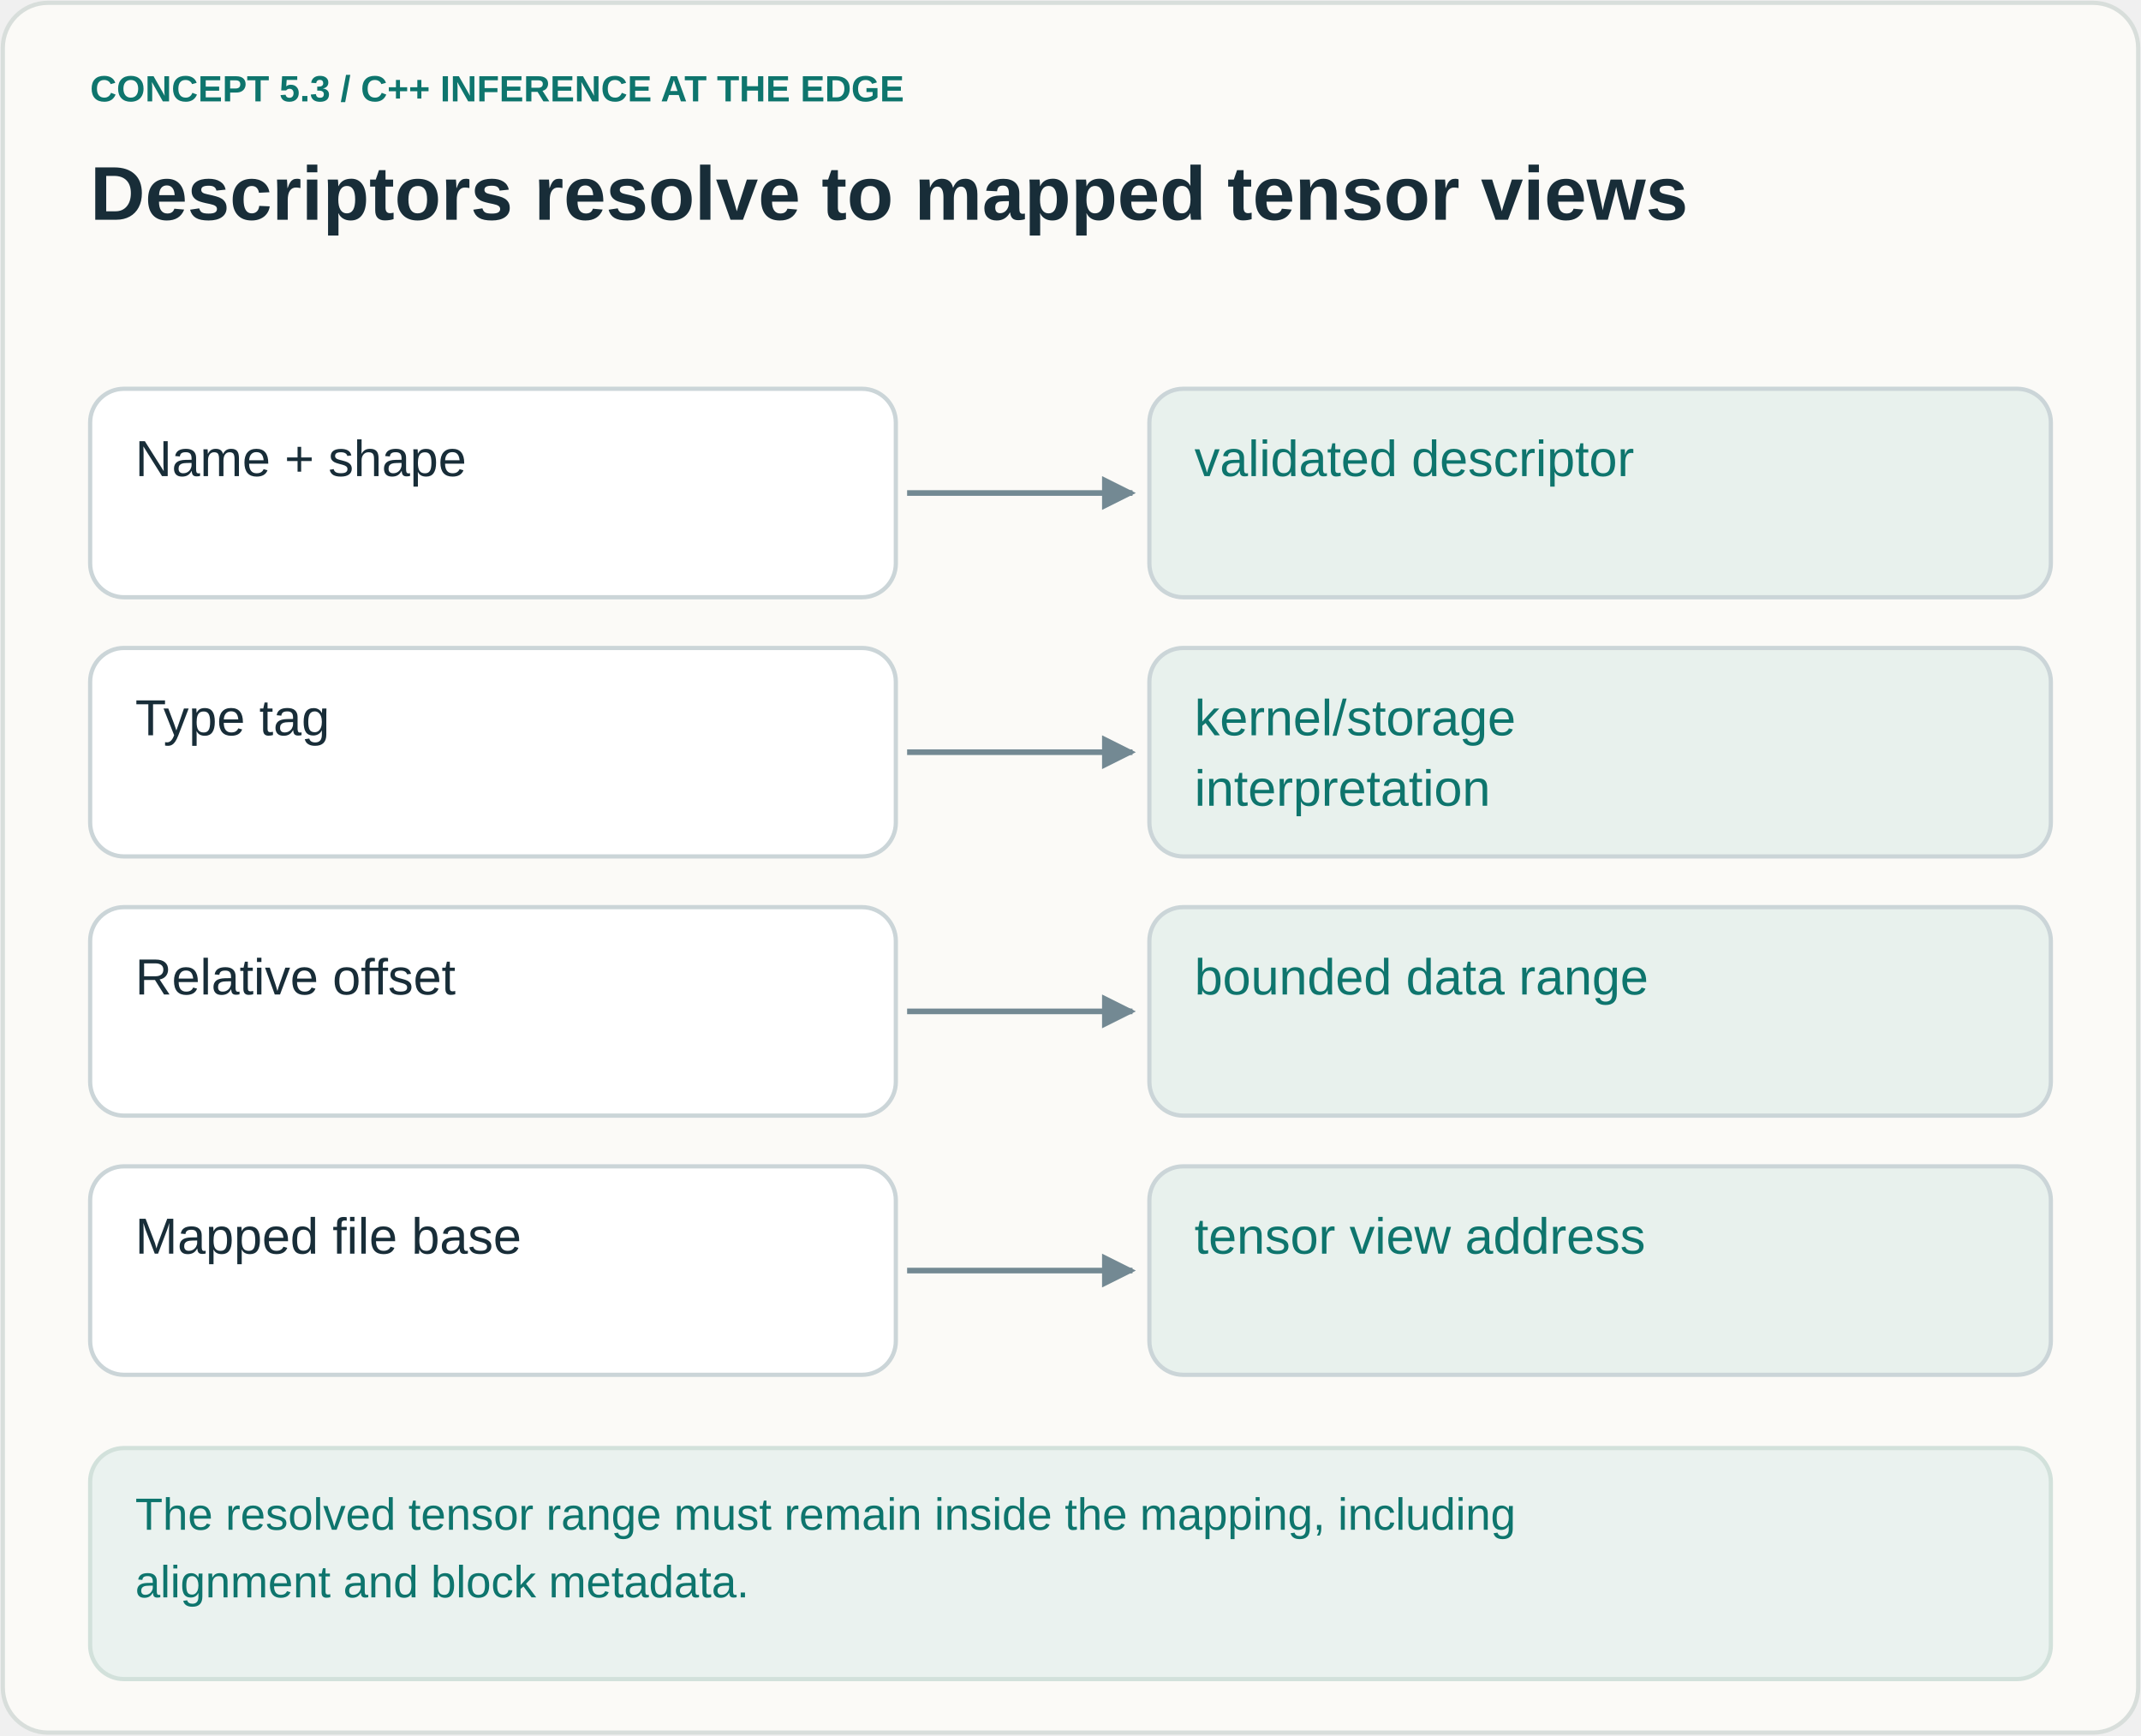
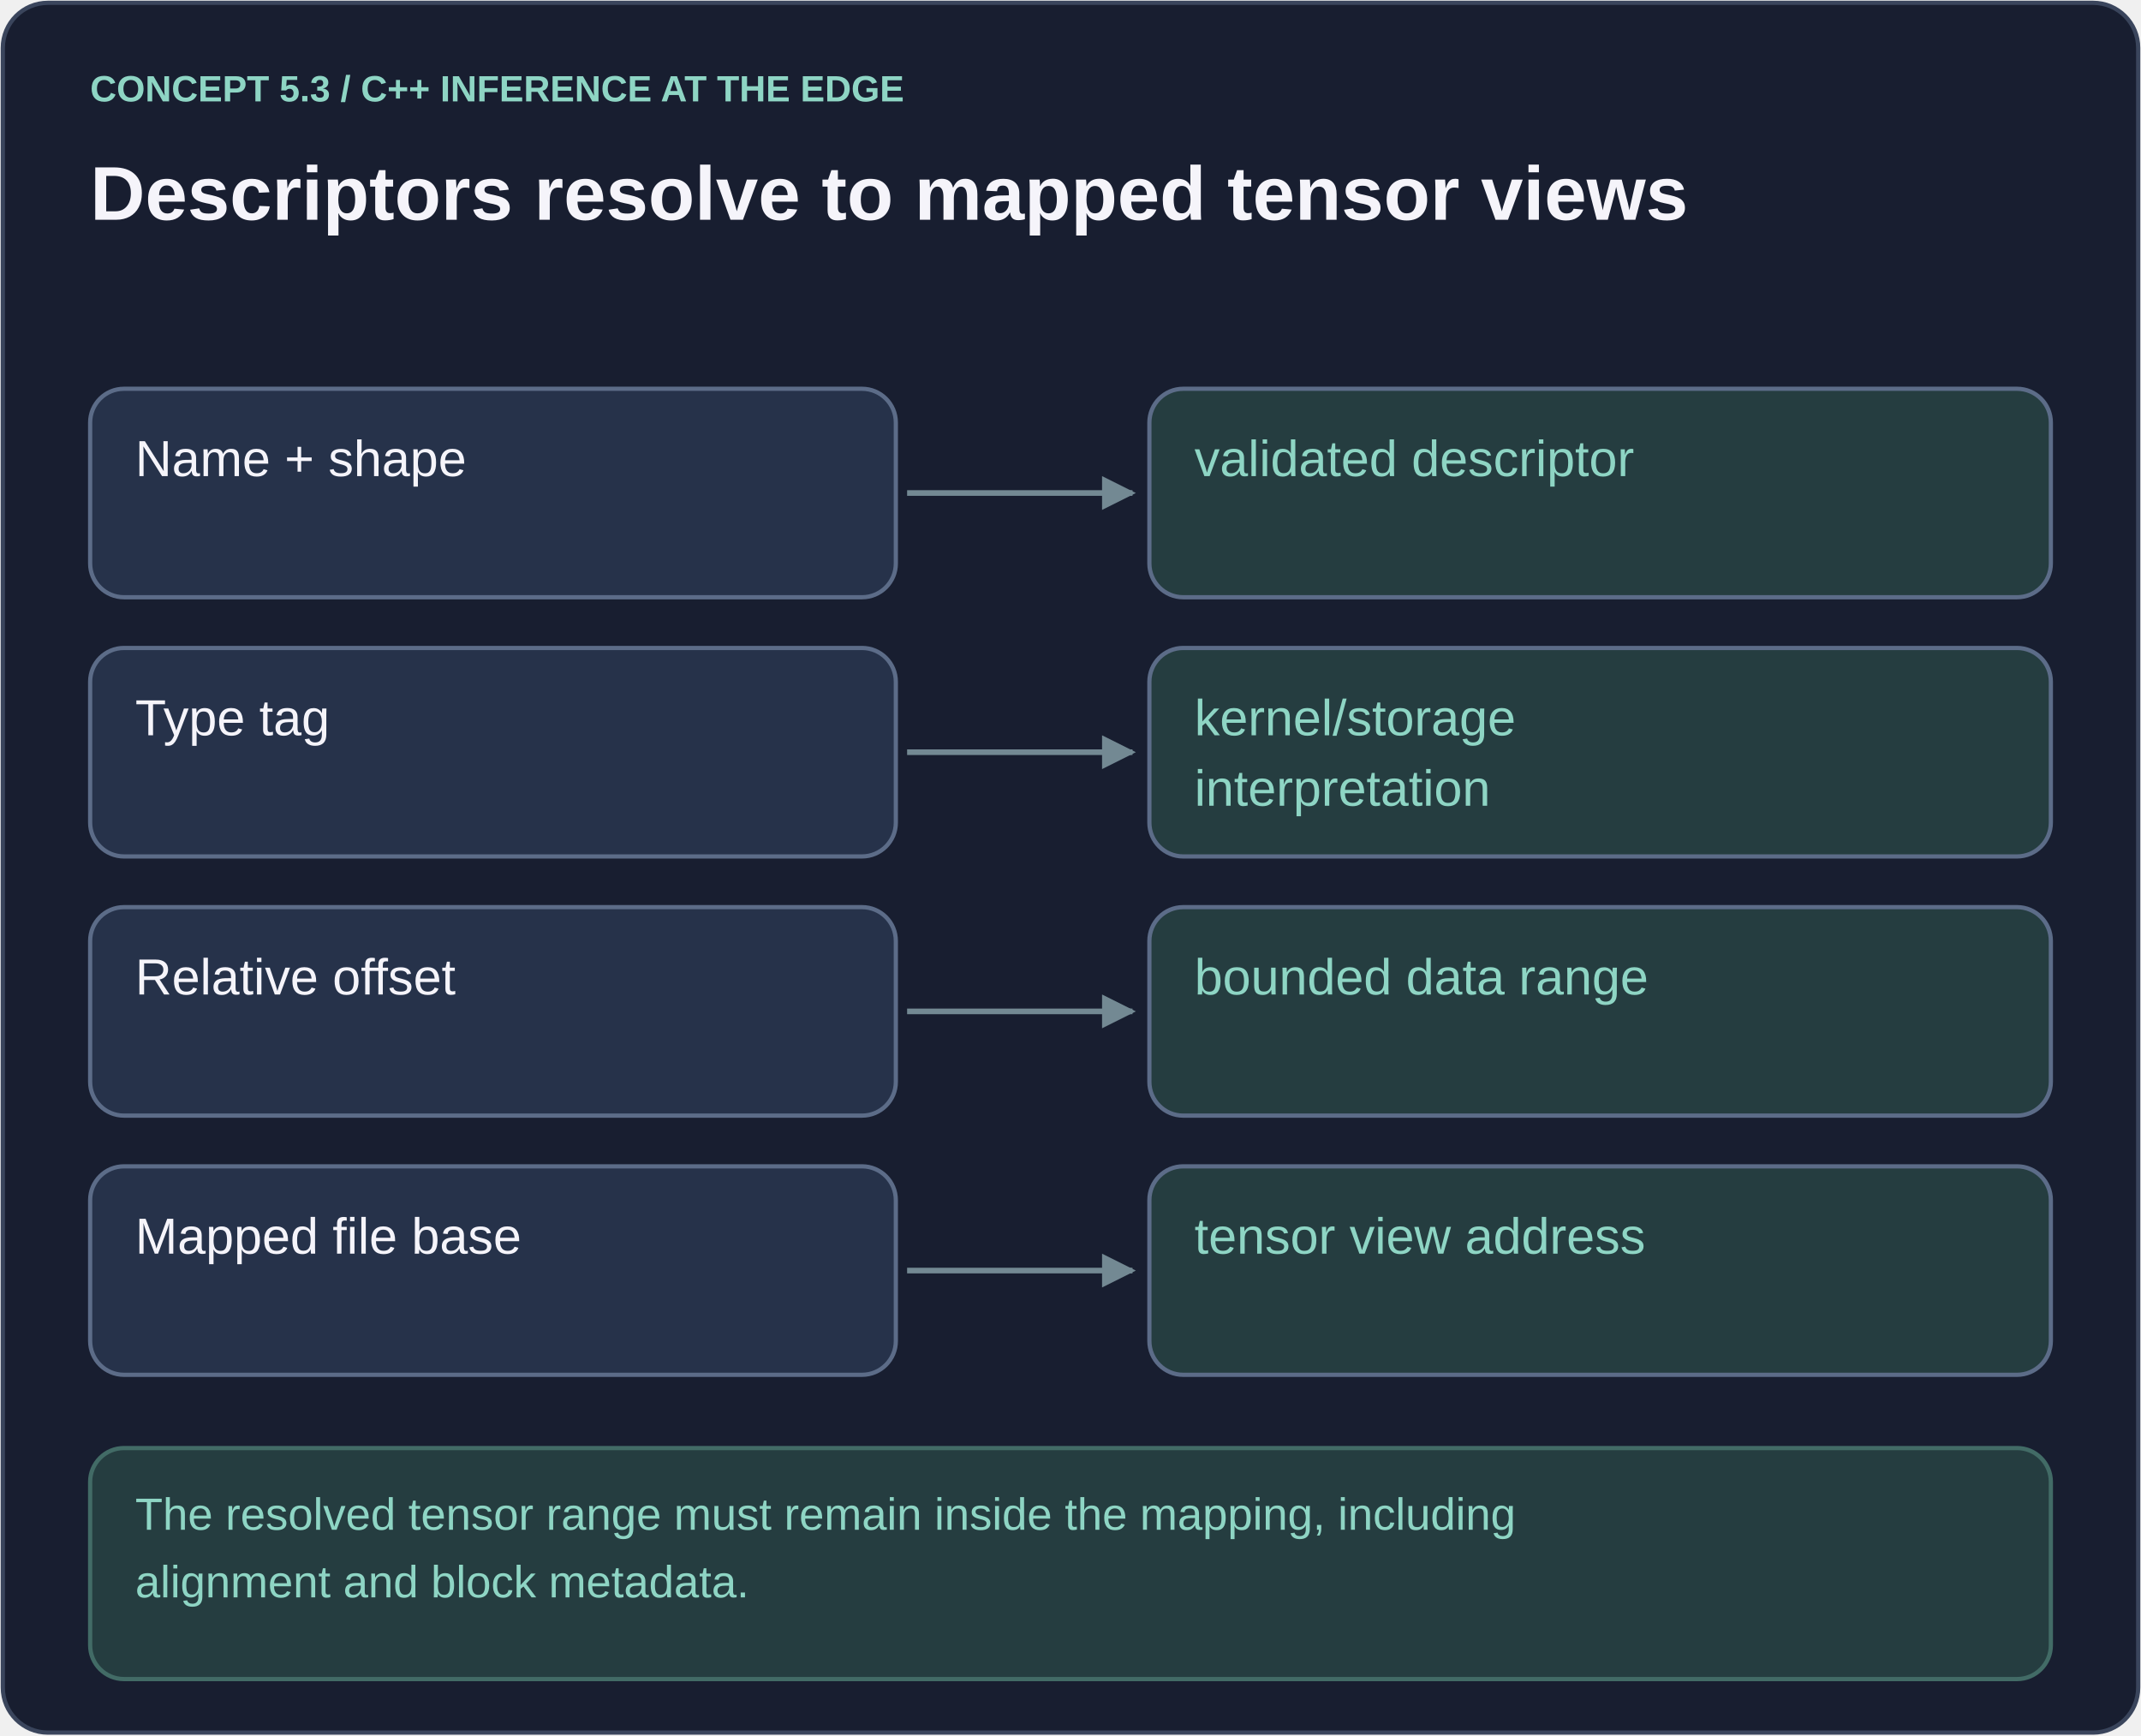
<svg xmlns="http://www.w3.org/2000/svg" width="760" height="616" viewBox="0 0 760 616" role="img" aria-labelledby="title desc">
  <defs>
    <marker id="arrow" viewBox="0 0 10 10" refX="9" refY="5" markerWidth="6" markerHeight="6" orient="auto-start-reverse">
      <path d="M0 0 L10 5 L0 10 Z" fill="#738993" />
    </marker>
  </defs>
  <g font-family="Arial, Helvetica, sans-serif">
-     <rect x="1" y="1" width="758" height="614" rx="16" fill="#fbfaf7" stroke="#d8dedb" stroke-width="1.5" />
-     <text x="32" y="36" font-size="13" fill="#0e756d" font-weight="700" text-anchor="start">CONCEPT 5.3  /  C++ INFERENCE AT THE EDGE</text>
-     <text x="32" y="78" font-size="27" fill="#182d38" font-weight="600" text-anchor="start">Descriptors resolve to mapped tensor views</text>
-     <rect x="32" y="138" width="286" height="74" rx="12" fill="#fff" stroke="#cbd5d8" stroke-width="1.5" />
-     <rect x="408" y="138" width="320" height="74" rx="12" fill="#e8f1ed" stroke="#cbd5d8" stroke-width="1.5" />
-     <text x="48" y="169" font-size="18" fill="#182d38" font-weight="400" text-anchor="start">Name + shape</text>
-     <text x="424" y="169" font-size="18" fill="#0e756d" font-weight="400" text-anchor="start">validated descriptor</text>
+     <rect x="1" y="1" width="758" height="614" rx="16" fill="#181e30" stroke="#3a455c" stroke-width="1.5" />
+     <text x="32" y="36" font-size="13" fill="#8ed5c4" font-weight="700" text-anchor="start">CONCEPT 5.3  /  C++ INFERENCE AT THE EDGE</text>
+     <text x="32" y="78" font-size="27" fill="#f5f4fa" font-weight="600" text-anchor="start">Descriptors resolve to mapped tensor views</text>
+     <rect x="32" y="138" width="286" height="74" rx="12" fill="#26324a" stroke="#5c6c88" stroke-width="1.5" />
+     <rect x="408" y="138" width="320" height="74" rx="12" fill="#253d40" stroke="#5c6c88" stroke-width="1.5" />
+     <text x="48" y="169" font-size="18" fill="#f5f4fa" font-weight="400" text-anchor="start">Name + shape</text>
+     <text x="424" y="169" font-size="18" fill="#8ed5c4" font-weight="400" text-anchor="start">validated descriptor</text>
    <path d="M322 175 L402 175" fill="none" stroke="#738993" stroke-width="2" marker-end="url(#arrow)" />
-     <rect x="32" y="230" width="286" height="74" rx="12" fill="#fff" stroke="#cbd5d8" stroke-width="1.5" />
-     <rect x="408" y="230" width="320" height="74" rx="12" fill="#e8f1ed" stroke="#cbd5d8" stroke-width="1.5" />
-     <text x="48" y="261" font-size="18" fill="#182d38" font-weight="400" text-anchor="start">Type tag</text>
-     <text x="424" y="261" font-size="18" fill="#0e756d" font-weight="400" text-anchor="start">kernel/storage</text>
-     <text x="424" y="286" font-size="18" fill="#0e756d" font-weight="400" text-anchor="start">interpretation</text>
+     <rect x="32" y="230" width="286" height="74" rx="12" fill="#26324a" stroke="#5c6c88" stroke-width="1.5" />
+     <rect x="408" y="230" width="320" height="74" rx="12" fill="#253d40" stroke="#5c6c88" stroke-width="1.5" />
+     <text x="48" y="261" font-size="18" fill="#f5f4fa" font-weight="400" text-anchor="start">Type tag</text>
+     <text x="424" y="261" font-size="18" fill="#8ed5c4" font-weight="400" text-anchor="start">kernel/storage</text>
+     <text x="424" y="286" font-size="18" fill="#8ed5c4" font-weight="400" text-anchor="start">interpretation</text>
    <path d="M322 267 L402 267" fill="none" stroke="#738993" stroke-width="2" marker-end="url(#arrow)" />
-     <rect x="32" y="322" width="286" height="74" rx="12" fill="#fff" stroke="#cbd5d8" stroke-width="1.5" />
-     <rect x="408" y="322" width="320" height="74" rx="12" fill="#e8f1ed" stroke="#cbd5d8" stroke-width="1.5" />
-     <text x="48" y="353" font-size="18" fill="#182d38" font-weight="400" text-anchor="start">Relative offset</text>
-     <text x="424" y="353" font-size="18" fill="#0e756d" font-weight="400" text-anchor="start">bounded data range</text>
+     <rect x="32" y="322" width="286" height="74" rx="12" fill="#26324a" stroke="#5c6c88" stroke-width="1.5" />
+     <rect x="408" y="322" width="320" height="74" rx="12" fill="#253d40" stroke="#5c6c88" stroke-width="1.5" />
+     <text x="48" y="353" font-size="18" fill="#f5f4fa" font-weight="400" text-anchor="start">Relative offset</text>
+     <text x="424" y="353" font-size="18" fill="#8ed5c4" font-weight="400" text-anchor="start">bounded data range</text>
    <path d="M322 359 L402 359" fill="none" stroke="#738993" stroke-width="2" marker-end="url(#arrow)" />
-     <rect x="32" y="414" width="286" height="74" rx="12" fill="#fff" stroke="#cbd5d8" stroke-width="1.5" />
-     <rect x="408" y="414" width="320" height="74" rx="12" fill="#e8f1ed" stroke="#cbd5d8" stroke-width="1.5" />
-     <text x="48" y="445" font-size="18" fill="#182d38" font-weight="400" text-anchor="start">Mapped file base</text>
-     <text x="424" y="445" font-size="18" fill="#0e756d" font-weight="400" text-anchor="start">tensor view address</text>
+     <rect x="32" y="414" width="286" height="74" rx="12" fill="#26324a" stroke="#5c6c88" stroke-width="1.5" />
+     <rect x="408" y="414" width="320" height="74" rx="12" fill="#253d40" stroke="#5c6c88" stroke-width="1.5" />
+     <text x="48" y="445" font-size="18" fill="#f5f4fa" font-weight="400" text-anchor="start">Mapped file base</text>
+     <text x="424" y="445" font-size="18" fill="#8ed5c4" font-weight="400" text-anchor="start">tensor view address</text>
    <path d="M322 451 L402 451" fill="none" stroke="#738993" stroke-width="2" marker-end="url(#arrow)" />
-     <rect x="32" y="514" width="696" height="82" rx="12" fill="#eaf2ef" stroke="#d2e1db" stroke-width="1.5" />
-     <text x="48" y="543" font-size="16" fill="#0e756d" font-weight="400" text-anchor="start">The resolved tensor range must remain inside the mapping, including</text>
-     <text x="48" y="567" font-size="16" fill="#0e756d" font-weight="400" text-anchor="start">alignment and block metadata.</text>
+     <rect x="32" y="514" width="696" height="82" rx="12" fill="#253d40" stroke="#426b66" stroke-width="1.5" />
+     <text x="48" y="543" font-size="16" fill="#8ed5c4" font-weight="400" text-anchor="start">The resolved tensor range must remain inside the mapping, including</text>
+     <text x="48" y="567" font-size="16" fill="#8ed5c4" font-weight="400" text-anchor="start">alignment and block metadata.</text>
  </g>
</svg>
